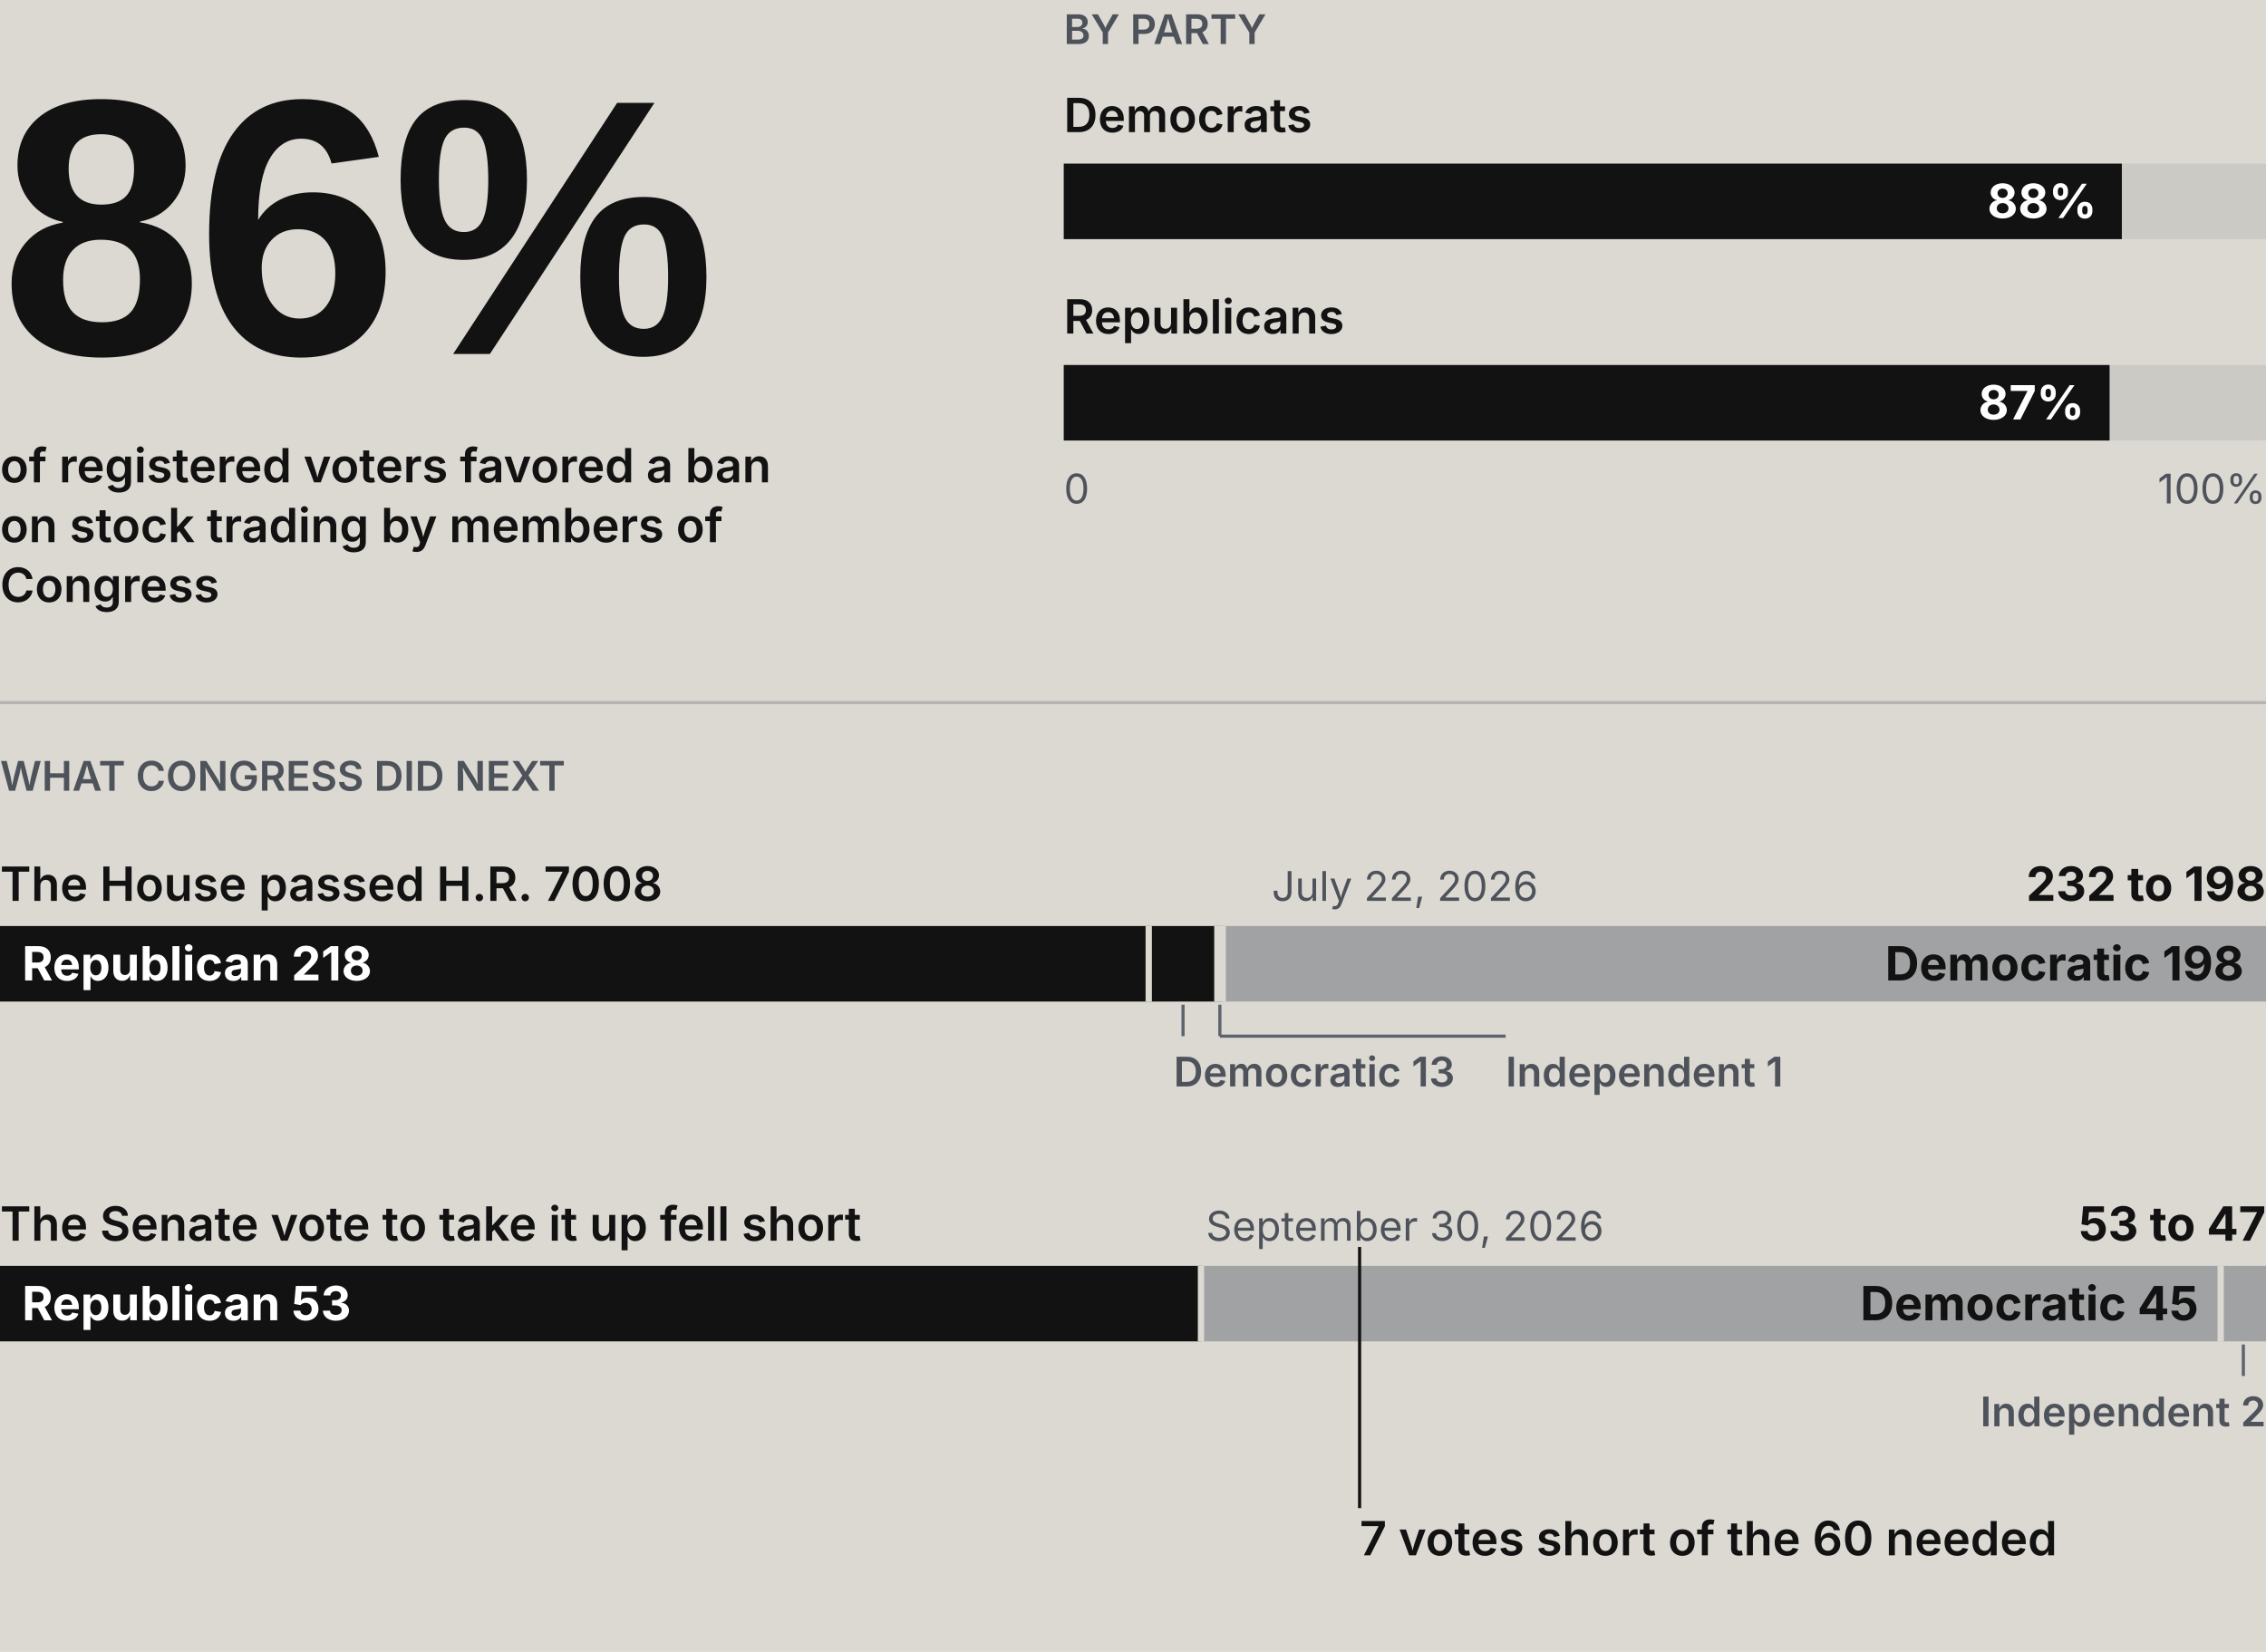
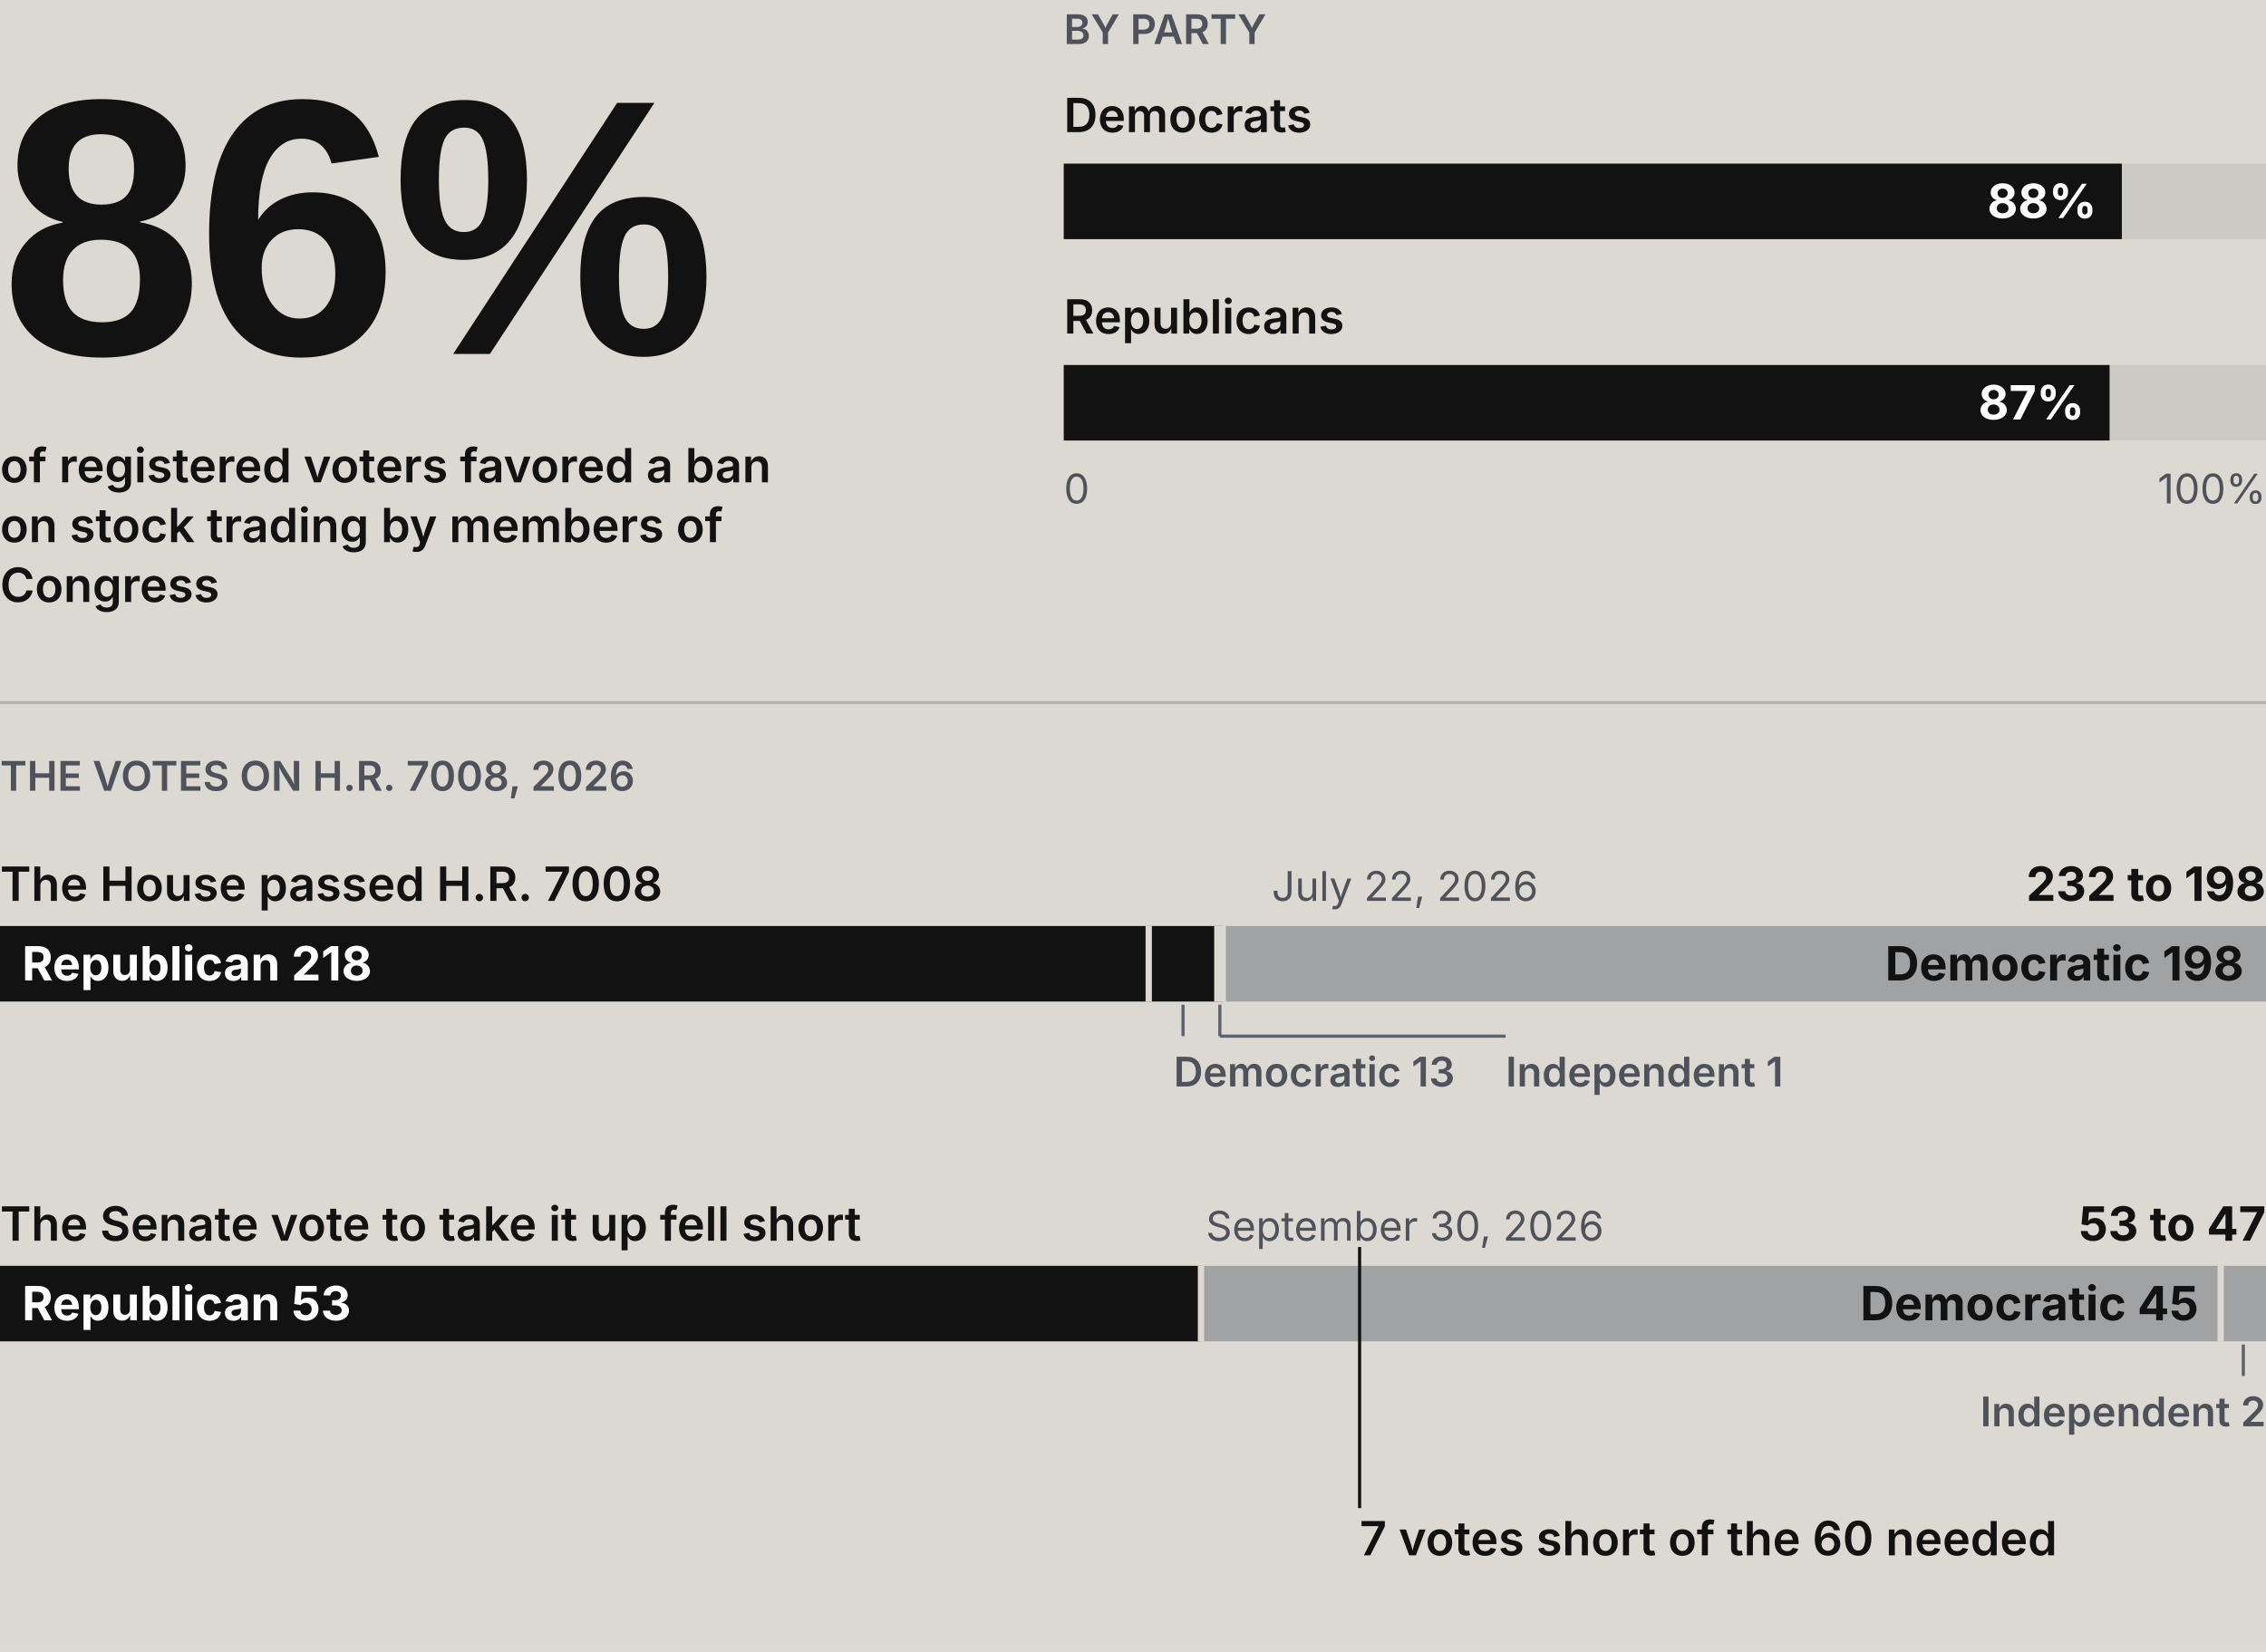
<svg xmlns="http://www.w3.org/2000/svg" viewBox="0 0 720 525" width="720" height="525" role="img" data-oa-form="big-number" data-oa-width="720">
  <rect width="100%" height="100%" fill="rgb(220, 217, 210)" />
  <text x="0" y="112.5" font-size="116px" data-key="support-all" data-field="value" data-value="86" fill="rgb(18, 18, 18)" stroke="none" stroke-width="1px" stroke-dasharray="none" stroke-linejoin="miter" stroke-linecap="butt" font-family="'Inter Tight', Arial, sans-serif" font-weight="800" letter-spacing="-2.32px" opacity="1">86%</text>
  <text x="0" y="153.3" font-size="15px" fill="rgb(18, 18, 18)" stroke="none" stroke-width="1px" stroke-dasharray="none" stroke-linejoin="miter" stroke-linecap="butt" font-family="Inter, Arial, sans-serif" font-weight="600" opacity="1">
    <tspan x="0" fill="rgb(18, 18, 18)" stroke="none" stroke-width="1px" stroke-dasharray="none" stroke-linejoin="miter" stroke-linecap="butt" font-family="Inter, Arial, sans-serif" font-weight="600" font-size="15px" opacity="1">of registered voters favored a ban</tspan>
    <tspan x="0" dy="19" fill="rgb(18, 18, 18)" stroke="none" stroke-width="1px" stroke-dasharray="none" stroke-linejoin="miter" stroke-linecap="butt" font-family="Inter, Arial, sans-serif" font-weight="600" font-size="15px" opacity="1">on stock trading by members of</tspan>
    <tspan x="0" dy="19" fill="rgb(18, 18, 18)" stroke="none" stroke-width="1px" stroke-dasharray="none" stroke-linejoin="miter" stroke-linecap="butt" font-family="Inter, Arial, sans-serif" font-weight="600" font-size="15px" opacity="1">Congress</tspan>
  </text>
  <text x="338" y="14" font-size="13px" fill="rgb(78, 83, 91)" stroke="none" stroke-width="1px" stroke-dasharray="none" stroke-linejoin="miter" stroke-linecap="butt" font-family="Inter, Arial, sans-serif" font-weight="600" opacity="1">BY PARTY</text>
  <text x="338" y="42" font-size="15px" fill="rgb(18, 18, 18)" stroke="none" stroke-width="1px" stroke-dasharray="none" stroke-linejoin="miter" stroke-linecap="butt" font-family="Inter, Arial, sans-serif" font-weight="600" opacity="1">Democrats</text>
  <rect x="338" y="52" width="382" height="24" fill="rgb(204, 202, 197)" stroke="none" stroke-width="1px" stroke-dasharray="none" stroke-linejoin="miter" stroke-linecap="butt" font-family="Inter, Arial, sans-serif" font-weight="400" font-size="16px" opacity="1" />
  <rect x="338" y="52" width="336.2" height="24" data-key="support-democrats" data-field="value" data-value="88" data-party="Democratic" fill="rgb(18, 18, 18)" stroke="none" stroke-width="1px" stroke-dasharray="none" stroke-linejoin="miter" stroke-linecap="butt" font-family="Inter, Arial, sans-serif" font-weight="400" font-size="16px" opacity="1" />
  <text x="666.2" y="69.3" font-size="15px" text-anchor="end" fill="rgb(255, 255, 255)" stroke="none" stroke-width="1px" stroke-dasharray="none" stroke-linejoin="miter" stroke-linecap="butt" font-family="Inter, Arial, sans-serif" font-weight="700" opacity="1">88%</text>
  <text x="338" y="106" font-size="15px" fill="rgb(18, 18, 18)" stroke="none" stroke-width="1px" stroke-dasharray="none" stroke-linejoin="miter" stroke-linecap="butt" font-family="Inter, Arial, sans-serif" font-weight="600" opacity="1">Republicans</text>
  <rect x="338" y="116" width="382" height="24" fill="rgb(204, 202, 197)" stroke="none" stroke-width="1px" stroke-dasharray="none" stroke-linejoin="miter" stroke-linecap="butt" font-family="Inter, Arial, sans-serif" font-weight="400" font-size="16px" opacity="1" />
  <rect x="338" y="116" width="332.3" height="24" data-key="support-republicans" data-field="value" data-value="87" data-party="Republican" fill="rgb(18, 18, 18)" stroke="none" stroke-width="1px" stroke-dasharray="none" stroke-linejoin="miter" stroke-linecap="butt" font-family="Inter, Arial, sans-serif" font-weight="400" font-size="16px" opacity="1" />
  <text x="662.3" y="133.3" font-size="15px" text-anchor="end" fill="rgb(255, 255, 255)" stroke="none" stroke-width="1px" stroke-dasharray="none" stroke-linejoin="miter" stroke-linecap="butt" font-family="Inter, Arial, sans-serif" font-weight="700" opacity="1">87%</text>
  <text x="338" y="160" font-size="13px" fill="rgb(78, 83, 91)" stroke="none" stroke-width="1px" stroke-dasharray="none" stroke-linejoin="miter" stroke-linecap="butt" font-family="Inter, Arial, sans-serif" font-weight="400" opacity="1">0</text>
  <text x="720" y="160" font-size="13px" text-anchor="end" fill="rgb(78, 83, 91)" stroke="none" stroke-width="1px" stroke-dasharray="none" stroke-linejoin="miter" stroke-linecap="butt" font-family="Inter, Arial, sans-serif" font-weight="400" opacity="1">100%</text>
  <line x1="0" y1="223.3" x2="720" y2="223.3" stroke-width="1px" fill="none" stroke="rgb(180, 180, 179)" stroke-dasharray="none" stroke-linejoin="miter" stroke-linecap="butt" font-family="Inter, Arial, sans-serif" font-weight="400" font-size="16px" opacity="1" />
-   <text x="0" y="251.3" font-size="13px" fill="rgb(78, 83, 91)" stroke="none" stroke-width="1px" stroke-dasharray="none" stroke-linejoin="miter" stroke-linecap="butt" font-family="Inter, Arial, sans-serif" font-weight="600" opacity="1">WHAT CONGRESS DID NEXT</text>
+   <text x="0" y="251.3" font-size="13px" fill="rgb(78, 83, 91)" stroke="none" stroke-width="1px" stroke-dasharray="none" stroke-linejoin="miter" stroke-linecap="butt" font-family="Inter, Arial, sans-serif" font-weight="600" opacity="1">THE VOTES ON H.R. 7008, 2026</text>
  <text x="0" y="286.3" font-size="15px" fill="rgb(18, 18, 18)" stroke="none" stroke-width="1px" stroke-dasharray="none" stroke-linejoin="miter" stroke-linecap="butt" font-family="Inter, Arial, sans-serif" font-weight="600" opacity="1">The House passed H.R. 7008</text>
  <text x="720" y="286.3" font-size="15px" text-anchor="end" fill="rgb(18, 18, 18)" stroke="none" stroke-width="1px" stroke-dasharray="none" stroke-linejoin="miter" stroke-linecap="butt" font-family="Inter, Arial, sans-serif" font-weight="700" opacity="1">232 to 198</text>
  <text x="446.4" y="286.3" font-size="13px" text-anchor="middle" fill="rgb(78, 83, 91)" stroke="none" stroke-width="1px" stroke-dasharray="none" stroke-linejoin="miter" stroke-linecap="butt" font-family="Inter, Arial, sans-serif" font-weight="400" opacity="1">July 22, 2026</text>
  <rect x="0" y="294.3" width="365" height="24" data-key="house-yes|Republican" data-field="yea" data-value="218" data-party="Republican" fill="rgb(18, 18, 18)" stroke="none" stroke-width="1px" stroke-dasharray="none" stroke-linejoin="miter" stroke-linecap="butt" font-family="Inter, Arial, sans-serif" font-weight="400" font-size="16px" opacity="1" />
  <text x="7" y="311.6" font-size="15px" fill="rgb(255, 255, 255)" stroke="none" stroke-width="1px" stroke-dasharray="none" stroke-linejoin="miter" stroke-linecap="butt" font-family="Inter, Arial, sans-serif" font-weight="700" opacity="1">Republican 218</text>
  <rect x="365" y="294.3" width="21.8" height="24" data-key="house-yes|Democratic" data-field="yea" data-value="13" data-party="Democratic" fill="rgb(18, 18, 18)" stroke="none" stroke-width="1px" stroke-dasharray="none" stroke-linejoin="miter" stroke-linecap="butt" font-family="Inter, Arial, sans-serif" font-weight="400" font-size="16px" opacity="1" />
  <line x1="365" y1="294.3" x2="365" y2="318.3" stroke-width="2px" fill="none" stroke="rgb(220, 217, 210)" stroke-dasharray="none" stroke-linejoin="miter" stroke-linecap="butt" font-family="Inter, Arial, sans-serif" font-weight="400" font-size="16px" opacity="1" />
  <rect x="386.8" y="294.3" width="1.7" height="24" data-key="house-yes|Independent" data-field="yea" data-value="1" data-party="Independent" fill="rgb(18, 18, 18)" stroke="none" stroke-width="1px" stroke-dasharray="none" stroke-linejoin="miter" stroke-linecap="butt" font-family="Inter, Arial, sans-serif" font-weight="400" font-size="16px" opacity="1" />
  <line x1="386.8" y1="294.3" x2="386.8" y2="318.3" stroke-width="2px" fill="none" stroke="rgb(220, 217, 210)" stroke-dasharray="none" stroke-linejoin="miter" stroke-linecap="butt" font-family="Inter, Arial, sans-serif" font-weight="400" font-size="16px" opacity="1" />
  <rect x="388.5" y="294.3" width="331.5" height="24" data-key="house-no|Democratic" data-field="nay" data-value="198" data-party="Democratic" fill="rgb(161, 162, 163)" stroke="none" stroke-width="1px" stroke-dasharray="none" stroke-linejoin="miter" stroke-linecap="butt" font-family="Inter, Arial, sans-serif" font-weight="400" font-size="16px" opacity="1" />
  <line x1="388.5" y1="294.3" x2="388.5" y2="318.3" stroke-width="2px" fill="none" stroke="rgb(220, 217, 210)" stroke-dasharray="none" stroke-linejoin="miter" stroke-linecap="butt" font-family="Inter, Arial, sans-serif" font-weight="400" font-size="16px" opacity="1" />
  <text x="713" y="311.6" font-size="15px" text-anchor="end" fill="rgb(18, 18, 18)" stroke="none" stroke-width="1px" stroke-dasharray="none" stroke-linejoin="miter" stroke-linecap="butt" font-family="Inter, Arial, sans-serif" font-weight="700" opacity="1">Democratic 198</text>
  <text x="372.9" y="345.3" font-size="13px" fill="rgb(78, 83, 91)" stroke="none" stroke-width="1px" stroke-dasharray="none" stroke-linejoin="miter" stroke-linecap="butt" font-family="Inter, Arial, sans-serif" font-weight="600" opacity="1">Democratic 13</text>
  <line x1="375.9" y1="319.3" x2="375.9" y2="329.3" stroke-width="1px" fill="none" stroke="rgb(93, 99, 109)" stroke-dasharray="none" stroke-linejoin="miter" stroke-linecap="butt" font-family="Inter, Arial, sans-serif" font-weight="400" font-size="16px" opacity="1" />
  <text x="478.4" y="345.3" font-size="13px" fill="rgb(78, 83, 91)" stroke="none" stroke-width="1px" stroke-dasharray="none" stroke-linejoin="miter" stroke-linecap="butt" font-family="Inter, Arial, sans-serif" font-weight="600" opacity="1">Independent 1</text>
  <line x1="387.6" y1="319.3" x2="387.6" y2="329.3" stroke-width="1px" fill="none" stroke="rgb(93, 99, 109)" stroke-dasharray="none" stroke-linejoin="miter" stroke-linecap="butt" font-family="Inter, Arial, sans-serif" font-weight="400" font-size="16px" opacity="1" />
  <line x1="387.6" y1="329.3" x2="478.4" y2="329.3" stroke-width="1px" fill="none" stroke="rgb(93, 99, 109)" stroke-dasharray="none" stroke-linejoin="miter" stroke-linecap="butt" font-family="Inter, Arial, sans-serif" font-weight="400" font-size="16px" opacity="1" />
  <text x="0" y="394.3" font-size="15px" fill="rgb(18, 18, 18)" stroke="none" stroke-width="1px" stroke-dasharray="none" stroke-linejoin="miter" stroke-linecap="butt" font-family="Inter, Arial, sans-serif" font-weight="600" opacity="1">The Senate vote to take it up fell short</text>
  <text x="720" y="394.3" font-size="15px" text-anchor="end" fill="rgb(18, 18, 18)" stroke="none" stroke-width="1px" stroke-dasharray="none" stroke-linejoin="miter" stroke-linecap="butt" font-family="Inter, Arial, sans-serif" font-weight="700" opacity="1">53 to 47</text>
  <text x="446.4" y="394.3" font-size="13px" text-anchor="middle" fill="rgb(78, 83, 91)" stroke="none" stroke-width="1px" stroke-dasharray="none" stroke-linejoin="miter" stroke-linecap="butt" font-family="Inter, Arial, sans-serif" font-weight="400" opacity="1">September 30, 2026</text>
  <rect x="0" y="402.3" width="381.6" height="24" data-key="senate-yes|Republican" data-field="yea" data-value="53" data-party="Republican" fill="rgb(18, 18, 18)" stroke="none" stroke-width="1px" stroke-dasharray="none" stroke-linejoin="miter" stroke-linecap="butt" font-family="Inter, Arial, sans-serif" font-weight="400" font-size="16px" opacity="1" />
  <text x="7" y="419.6" font-size="15px" fill="rgb(255, 255, 255)" stroke="none" stroke-width="1px" stroke-dasharray="none" stroke-linejoin="miter" stroke-linecap="butt" font-family="Inter, Arial, sans-serif" font-weight="700" opacity="1">Republican 53</text>
  <rect x="381.6" y="402.3" width="324" height="24" data-key="senate-no|Democratic" data-field="nay" data-value="45" data-party="Democratic" fill="rgb(161, 162, 163)" stroke="none" stroke-width="1px" stroke-dasharray="none" stroke-linejoin="miter" stroke-linecap="butt" font-family="Inter, Arial, sans-serif" font-weight="400" font-size="16px" opacity="1" />
  <line x1="381.6" y1="402.3" x2="381.6" y2="426.3" stroke-width="2px" fill="none" stroke="rgb(220, 217, 210)" stroke-dasharray="none" stroke-linejoin="miter" stroke-linecap="butt" font-family="Inter, Arial, sans-serif" font-weight="400" font-size="16px" opacity="1" />
  <text x="698.6" y="419.6" font-size="15px" text-anchor="end" fill="rgb(18, 18, 18)" stroke="none" stroke-width="1px" stroke-dasharray="none" stroke-linejoin="miter" stroke-linecap="butt" font-family="Inter, Arial, sans-serif" font-weight="700" opacity="1">Democratic 45</text>
  <rect x="705.6" y="402.3" width="14.4" height="24" data-key="senate-no|Independent" data-field="nay" data-value="2" data-party="Independent" fill="rgb(161, 162, 163)" stroke="none" stroke-width="1px" stroke-dasharray="none" stroke-linejoin="miter" stroke-linecap="butt" font-family="Inter, Arial, sans-serif" font-weight="400" font-size="16px" opacity="1" />
  <line x1="705.6" y1="402.3" x2="705.6" y2="426.3" stroke-width="2px" fill="none" stroke="rgb(220, 217, 210)" stroke-dasharray="none" stroke-linejoin="miter" stroke-linecap="butt" font-family="Inter, Arial, sans-serif" font-weight="400" font-size="16px" opacity="1" />
  <text x="629.2" y="453.3" font-size="13px" fill="rgb(78, 83, 91)" stroke="none" stroke-width="1px" stroke-dasharray="none" stroke-linejoin="miter" stroke-linecap="butt" font-family="Inter, Arial, sans-serif" font-weight="600" opacity="1">Independent 2</text>
  <line x1="712.8" y1="427.3" x2="712.8" y2="437.3" stroke-width="1px" fill="none" stroke="rgb(93, 99, 109)" stroke-dasharray="none" stroke-linejoin="miter" stroke-linecap="butt" font-family="Inter, Arial, sans-serif" font-weight="400" font-size="16px" opacity="1" />
  <line x1="432" y1="396.3" x2="432" y2="479.3" stroke-width="1px" data-key="senate-needed" data-field="value" data-value="60" fill="none" stroke="rgb(18, 18, 18)" stroke-dasharray="none" stroke-linejoin="miter" stroke-linecap="butt" font-family="Inter, Arial, sans-serif" font-weight="400" font-size="16px" opacity="1" />
  <text x="432" y="494.3" font-size="15px" fill="rgb(18, 18, 18)" stroke="none" stroke-width="1px" stroke-dasharray="none" stroke-linejoin="miter" stroke-linecap="butt" font-family="Inter, Arial, sans-serif" font-weight="600" opacity="1">7 votes short of the 60 needed</text>
</svg>
